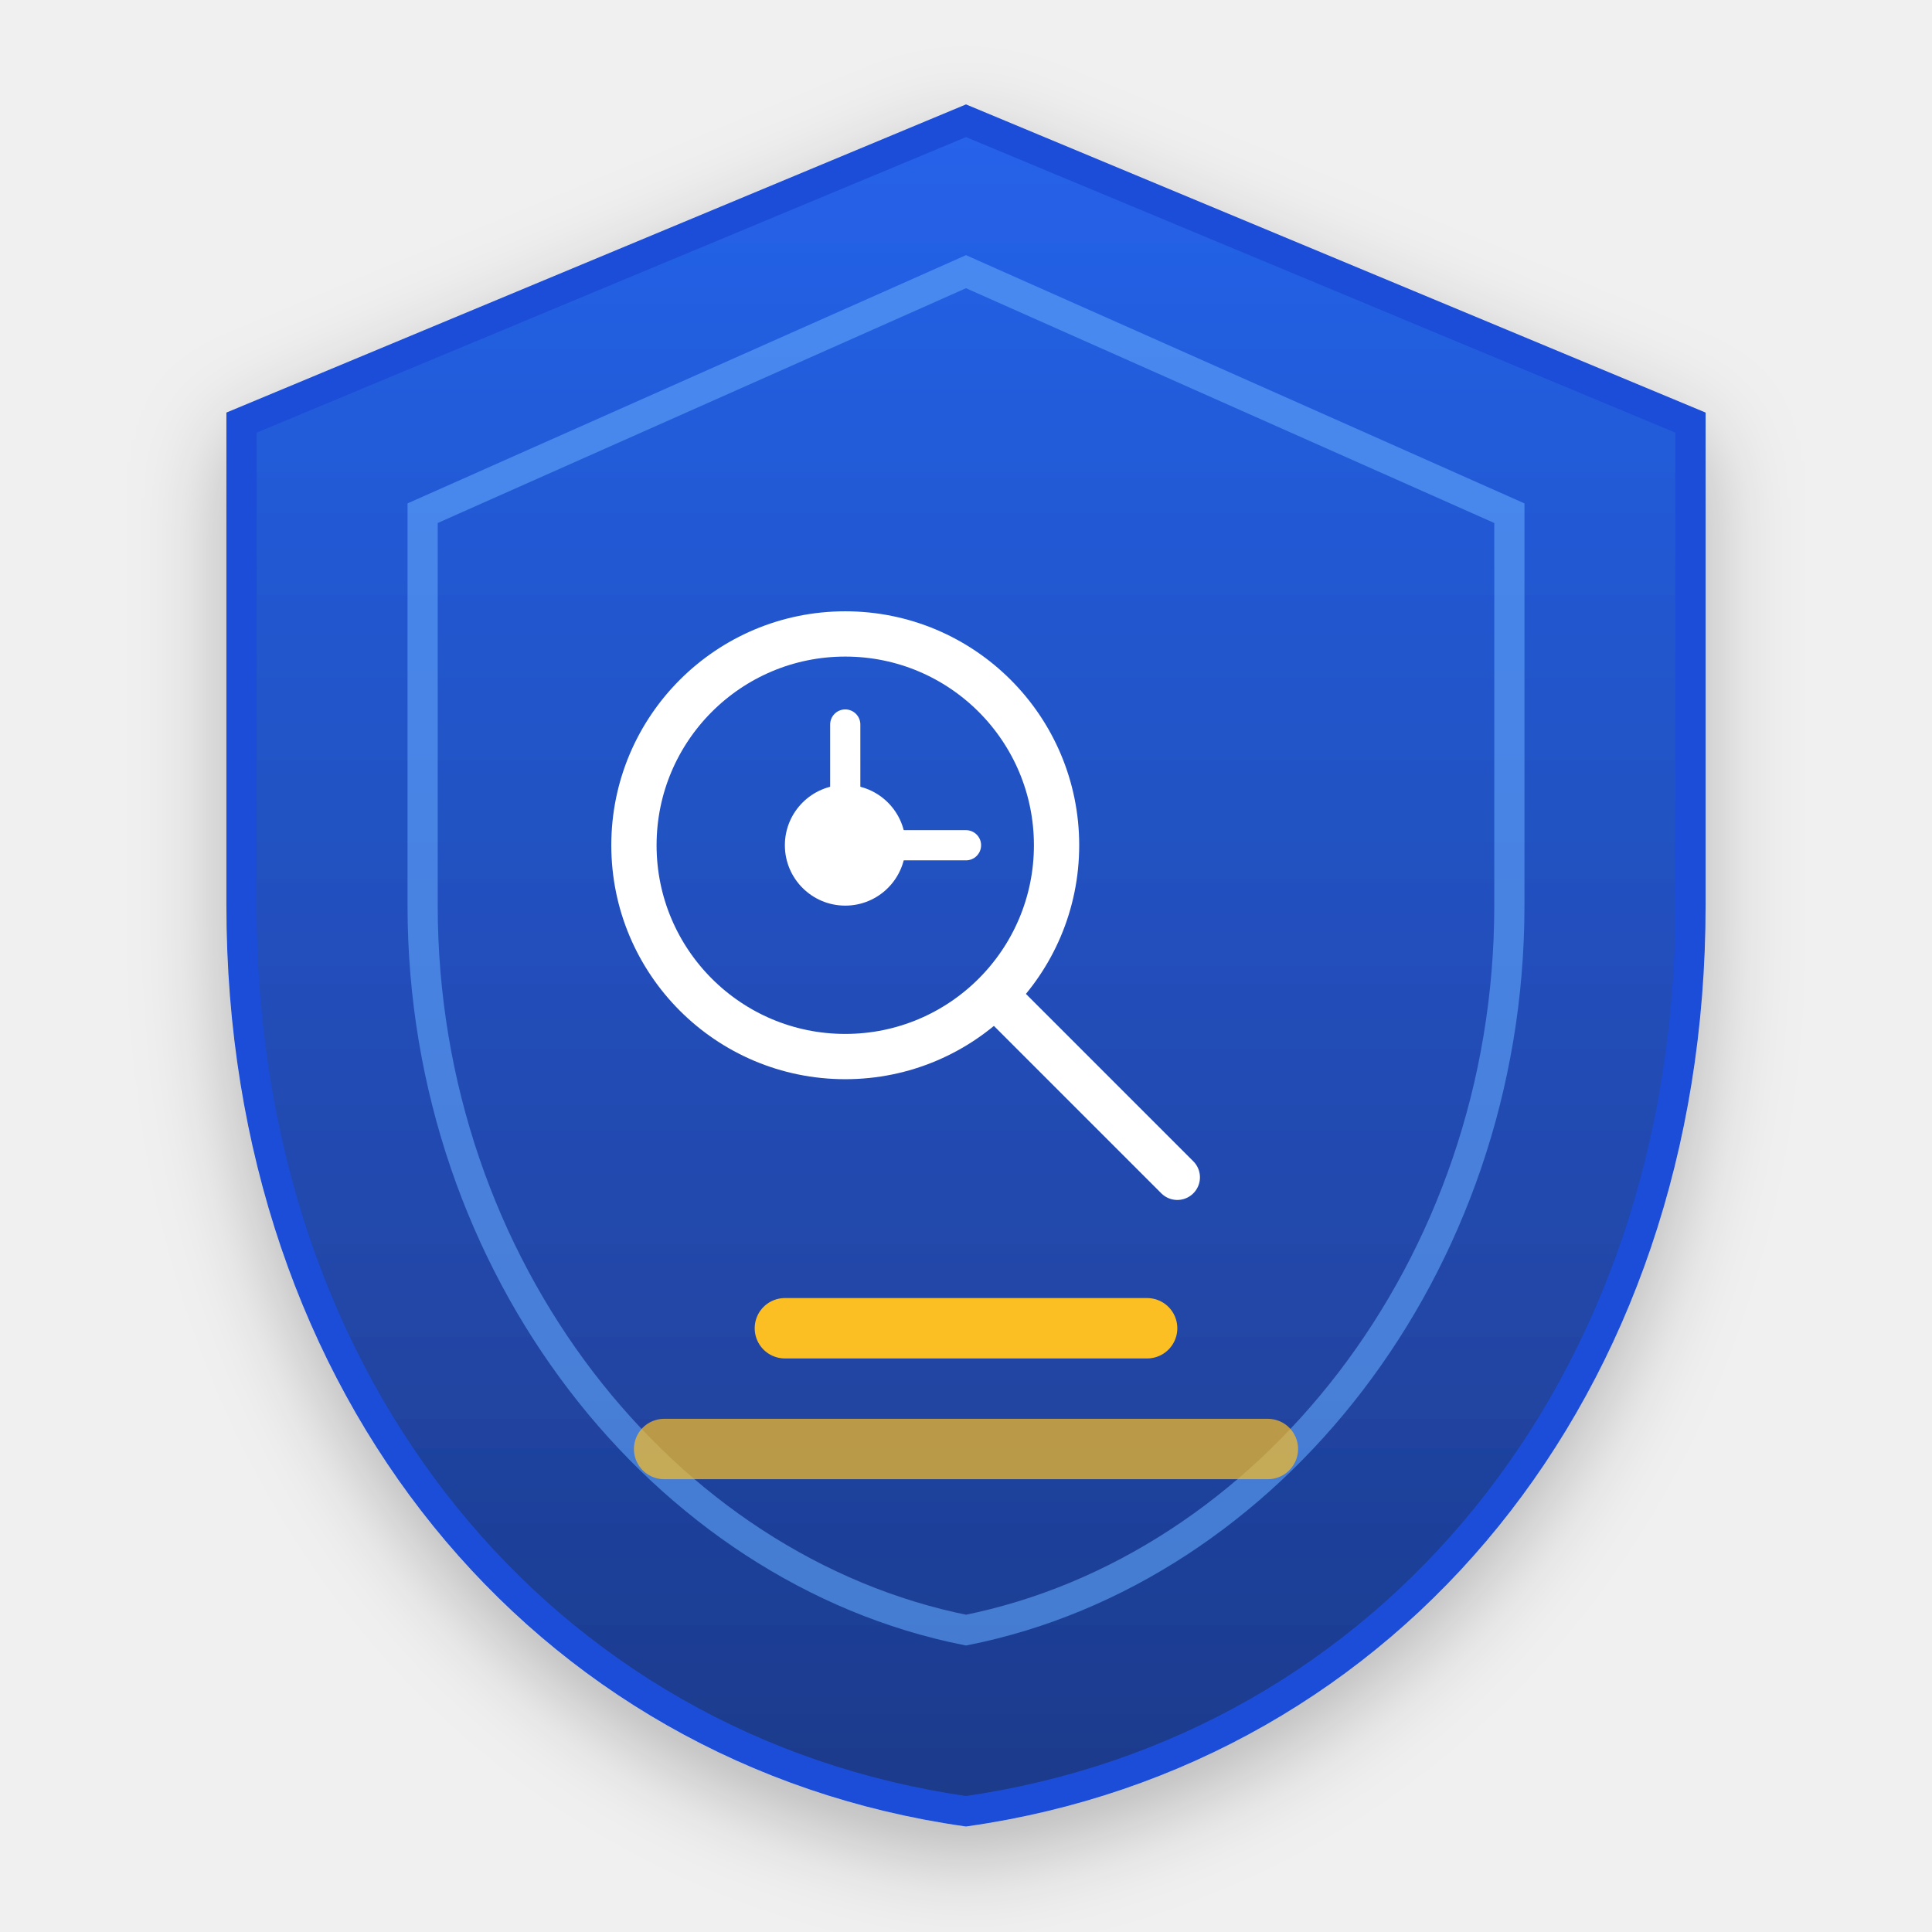
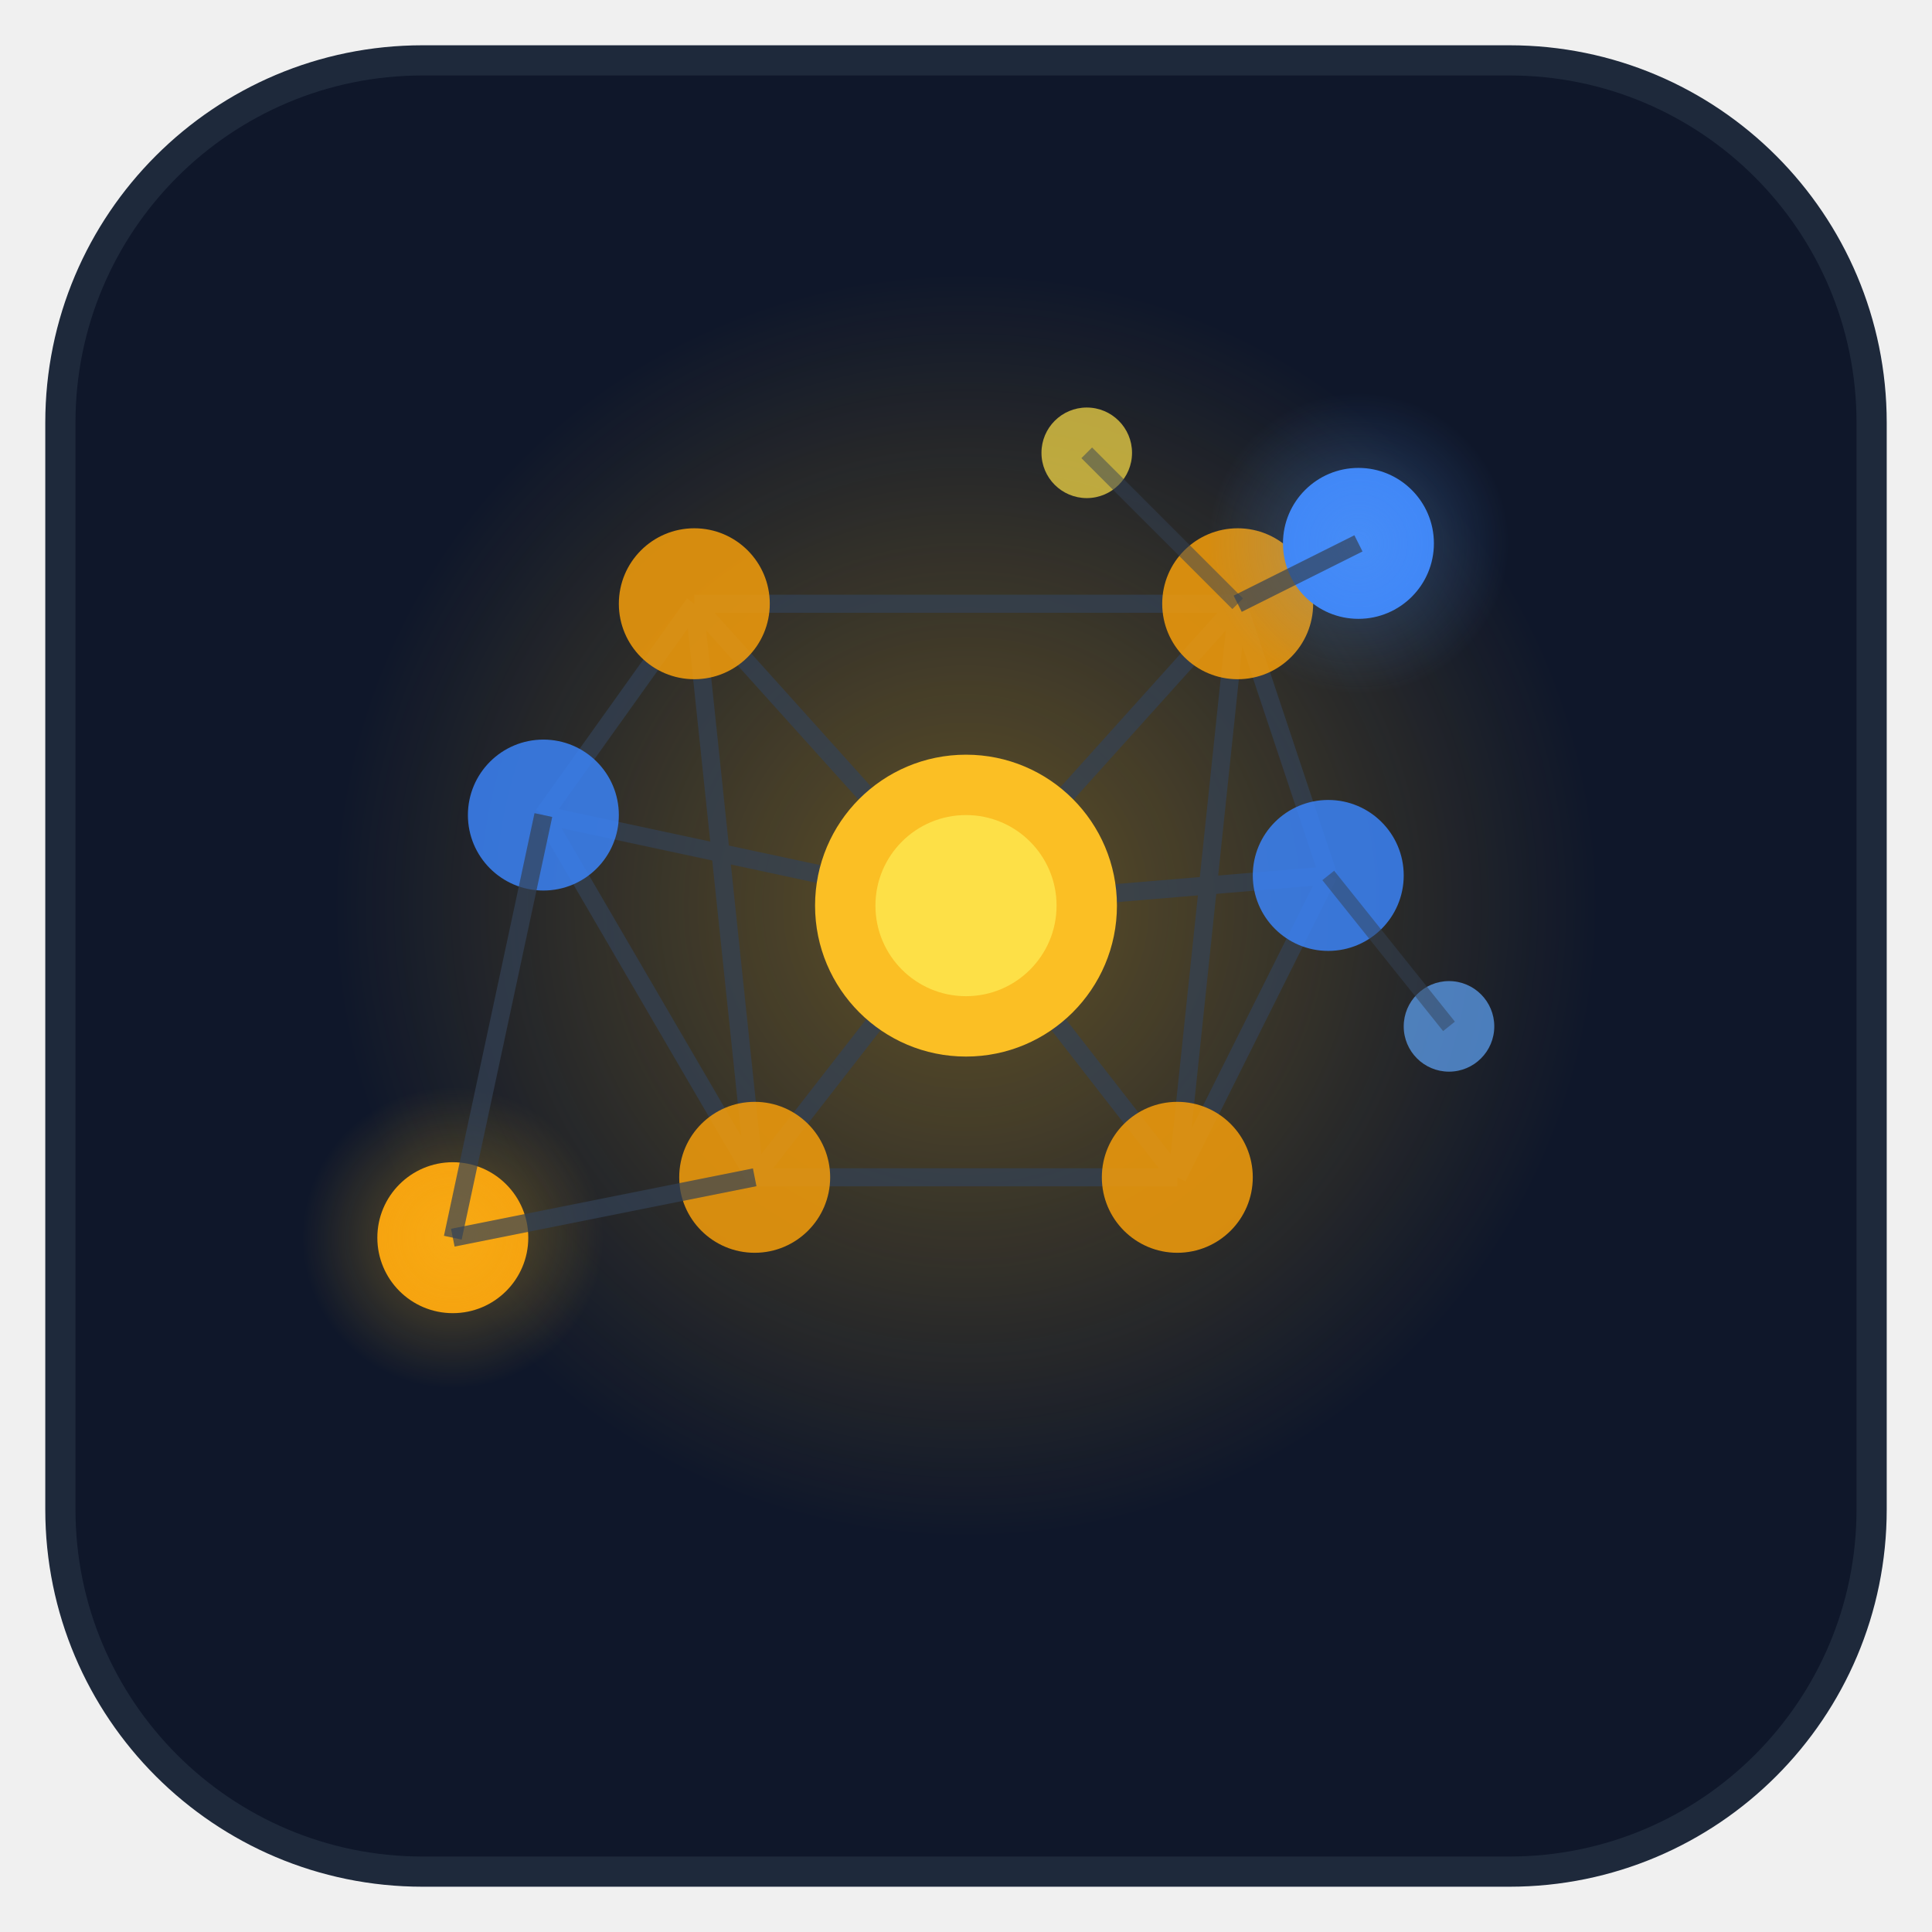
<svg xmlns="http://www.w3.org/2000/svg" width="128" height="128" viewBox="0 0 128 128">
  <defs>
-     <linearGradient id="shieldGrad" x1="0" y1="0" x2="0" y2="1">
-       <stop offset="0%" stop-color="#2563eb" />
-       <stop offset="100%" stop-color="#1e3a8a" />
-     </linearGradient>
-     <filter id="shadow" x="-10%" y="-10%" width="120%" height="120%">
-       <feDropShadow dx="0" dy="2" stdDeviation="3" flood-color="#000000" flood-opacity="0.25" />
-     </filter>
+     <radialGradient id="glow" cx="50%" cy="50%" r="50%">
+       <stop offset="0%" stop-color="#fbbf24" stop-opacity="0.35" />
+       <stop offset="100%" stop-color="#fbbf24" stop-opacity="0" />
+     </radialGradient>
+     <radialGradient id="blueGlow" cx="50%" cy="50%" r="50%">
+       <stop offset="0%" stop-color="#60a5fa" stop-opacity="0.3" />
+       <stop offset="100%" stop-color="#60a5fa" stop-opacity="0" />
+     </radialGradient>
  </defs>
-   <path d="M64 8 L16 28 L16 60 C16 92 36 116 64 120 C92 116 112 92 112 60 L112 28 L64 8Z" fill="url(#shieldGrad)" filter="url(#shadow)" stroke="#1d4ed8" stroke-width="2" />
-   <path d="M64 18 L28 34 L28 60 C28 84 44 104 64 108 C84 104 100 84 100 60 L100 34 L64 18Z" fill="none" stroke="#60a5fa" stroke-width="2" opacity="0.6" />
-   <g transform="translate(34, 34)" fill="none" stroke="#ffffff" stroke-width="3" stroke-linecap="round" stroke-linejoin="round">
-     <circle cx="22" cy="22" r="14" />
-     <path d="M32 32 L44 44" />
-     <path d="M22 14 L22 22 L30 22" stroke-width="2" />
-     <circle cx="22" cy="22" r="4" fill="#ffffff" stroke="none" />
+   <rect x="4" y="4" width="120" height="120" rx="24" fill="#0f172a" stroke="#1e293b" stroke-width="2" />
+   <circle cx="64" cy="60" r="42" fill="url(#glow)" />
+   <g stroke="#334155" stroke-width="1.2" opacity="0.7">
+     <line x1="64" y1="60" x2="46" y2="40" />
+     <line x1="64" y1="60" x2="82" y2="40" />
+     <line x1="64" y1="60" x2="88" y2="58" />
+     <line x1="64" y1="60" x2="78" y2="78" />
+     <line x1="64" y1="60" x2="50" y2="78" />
+     <line x1="64" y1="60" x2="36" y2="54" />
+     <line x1="46" y1="40" x2="82" y2="40" />
+     <line x1="82" y1="40" x2="88" y2="58" />
+     <line x1="88" y1="58" x2="78" y2="78" />
+     <line x1="78" y1="78" x2="50" y2="78" />
+     <line x1="50" y1="78" x2="36" y2="54" />
+     <line x1="36" y1="54" x2="46" y2="40" />
+     <line x1="82" y1="40" x2="78" y2="78" />
+     <line x1="46" y1="40" x2="50" y2="78" />
  </g>
-   <path d="M52 88 L76 88" stroke="#fbbf24" stroke-width="4" stroke-linecap="round" />
-   <path d="M44 96 L84 96" stroke="#fbbf24" stroke-width="4" stroke-linecap="round" opacity="0.7" />
+   <circle cx="46" cy="40" r="5" fill="#f59e0b" opacity="0.85" />
+   <circle cx="82" cy="40" r="5" fill="#f59e0b" opacity="0.85" />
+   <circle cx="88" cy="58" r="5" fill="#3b82f6" opacity="0.85" />
+   <circle cx="78" cy="78" r="5" fill="#f59e0b" opacity="0.85" />
+   <circle cx="50" cy="78" r="5" fill="#f59e0b" opacity="0.85" />
+   <circle cx="36" cy="54" r="5" fill="#3b82f6" opacity="0.85" />
+   <circle cx="64" cy="60" r="10" fill="#fbbf24" />
+   <circle cx="64" cy="60" r="6" fill="#fde047" />
+   <circle cx="90" cy="36" r="5" fill="#3b82f6" />
+   <circle cx="90" cy="36" r="10" fill="url(#blueGlow)" />
+   <line x1="82" y1="40" x2="90" y2="36" stroke="#334155" stroke-width="1.2" opacity="0.7" />
+   <circle cx="30" cy="82" r="5" fill="#f59e0b" />
+   <circle cx="30" cy="82" r="10" fill="url(#glow)" />
+   <line x1="36" y1="54" x2="30" y2="82" stroke="#334155" stroke-width="1.2" opacity="0.7" />
+   <line x1="50" y1="78" x2="30" y2="82" stroke="#334155" stroke-width="1.2" opacity="0.7" />
+   <circle cx="72" cy="30" r="3" fill="#fde047" opacity="0.7" />
+   <line x1="72" y1="30" x2="82" y2="40" stroke="#334155" stroke-width="1" opacity="0.5" />
+   <circle cx="96" cy="68" r="3" fill="#60a5fa" opacity="0.7" />
+   <line x1="96" y1="68" x2="88" y2="58" stroke="#334155" stroke-width="1" opacity="0.5" />
</svg>
